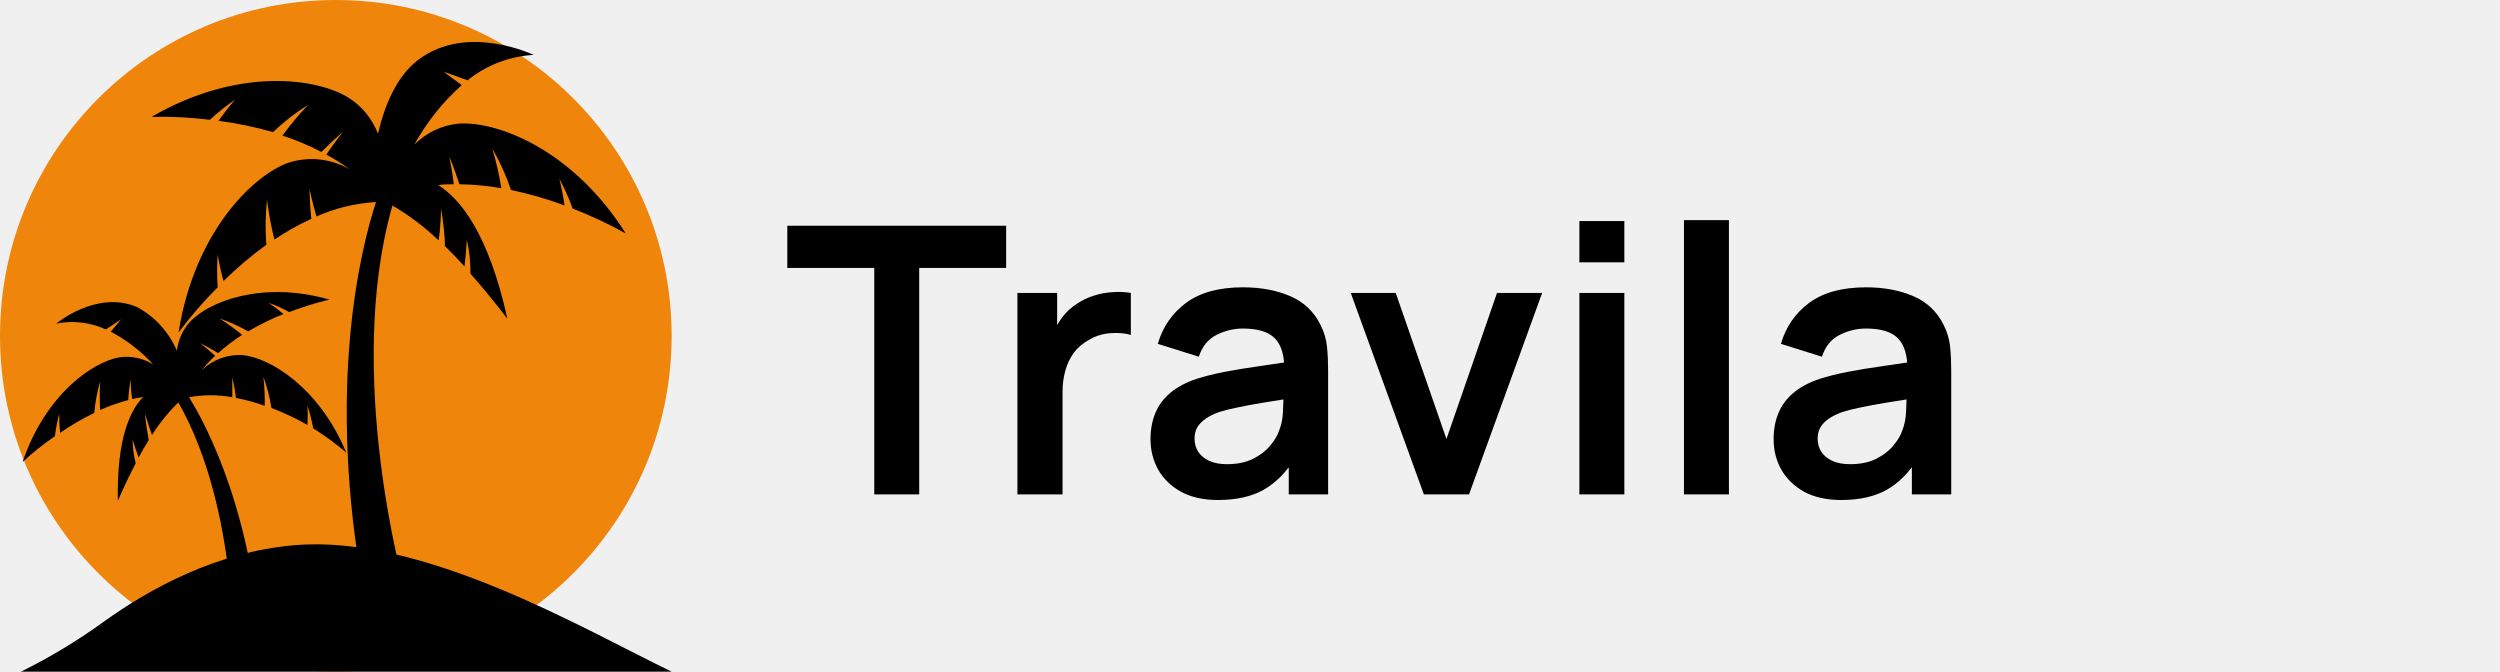
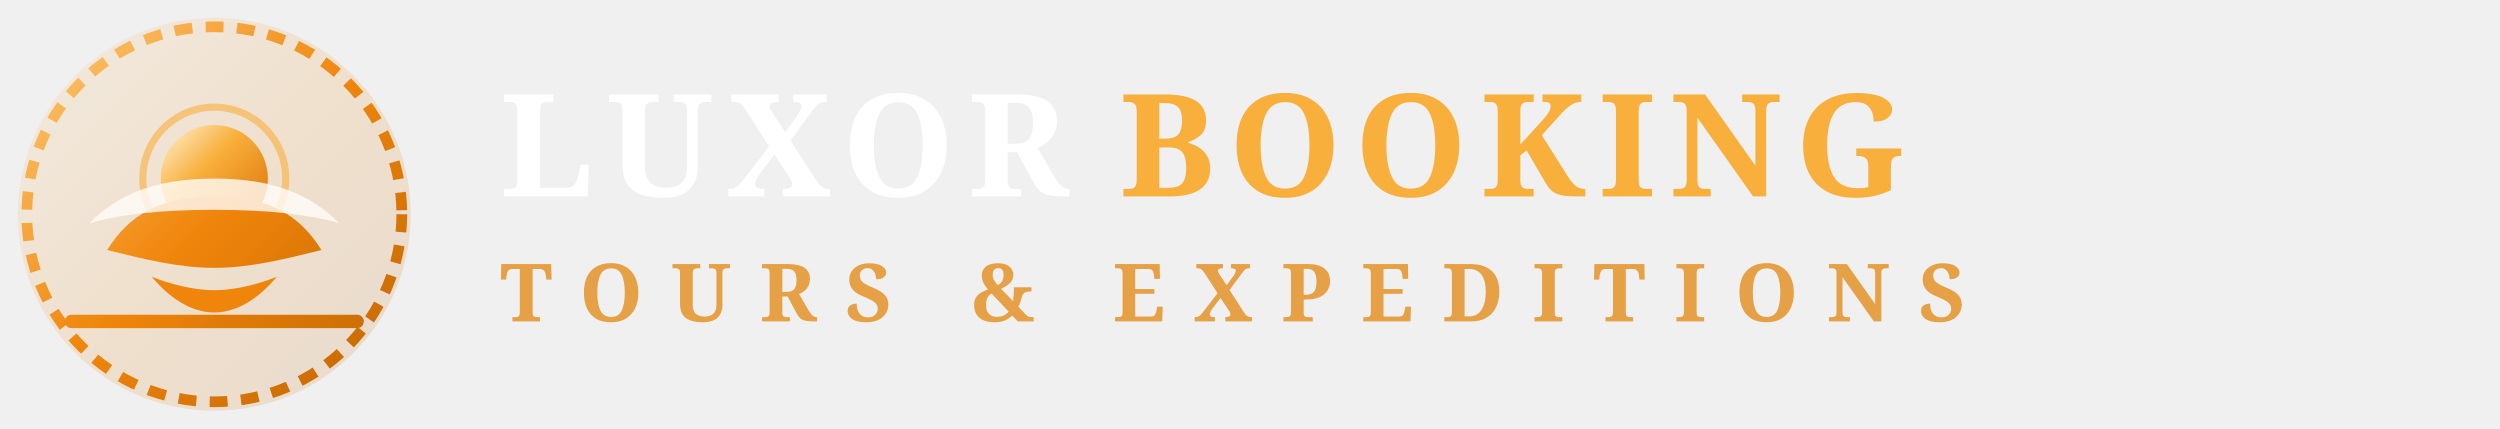
- <svg xmlns="http://www.w3.org/2000/svg" width="134" height="36" viewBox="0 0 134 36" fill="none">
-   <rect width="36" height="36" rx="18" fill="#F0850B" />
-   <g clip-path="url(#clip0_907_12543)">
-     <path d="M36 36H1.125C2.654 35.245 4.12 34.363 5.507 33.361C8.118 31.478 11.661 29.588 15.736 29.226C22.664 28.61 31.246 33.706 36 36Z" fill="black" />
-     <path d="M18.559 24.257C17.083 20.713 14.425 19.173 13.02 19.034C12.617 19.008 12.213 19.066 11.833 19.205C11.453 19.344 11.105 19.561 10.811 19.843C11.033 19.569 11.273 19.31 11.531 19.071C11.159 18.727 10.722 18.394 10.722 18.394C11.112 18.582 11.537 18.829 11.691 18.926C12.094 18.566 12.525 18.239 12.978 17.948C12.59 17.627 12.181 17.332 11.756 17.066C12.29 17.247 12.806 17.48 13.297 17.761C13.906 17.404 14.54 17.093 15.193 16.831C14.938 16.614 14.672 16.413 14.396 16.227C14.778 16.365 15.149 16.532 15.506 16.728C16.209 16.456 16.929 16.232 17.662 16.058C14.035 15.025 11.2 16.179 10.208 17.223C9.805 17.654 9.55 18.207 9.482 18.799C9.049 17.791 8.293 16.965 7.338 16.456C5.176 15.533 3.015 17.344 3.015 17.344C3.913 17.166 4.843 17.276 5.678 17.658L6.482 17.12L5.938 17.779C6.789 18.227 7.558 18.822 8.212 19.535C7.668 19.195 7.024 19.06 6.393 19.155C4.993 19.391 2.448 21.117 1.213 24.758C1.757 24.257 2.335 23.797 2.944 23.381C2.994 22.974 3.071 22.571 3.174 22.174C3.17 22.517 3.185 22.86 3.221 23.2C3.804 22.797 4.417 22.44 5.052 22.132C5.104 21.559 5.21 20.992 5.371 20.441C5.337 20.952 5.337 21.464 5.371 21.975C5.859 21.757 6.362 21.58 6.877 21.443C6.877 21.256 6.93 20.761 7.001 20.326C7.001 20.326 7.001 20.882 7.084 21.389C7.277 21.345 7.474 21.309 7.675 21.28C6.966 21.993 6.251 23.532 6.316 26.841C6.316 26.841 6.736 25.857 7.273 24.831C7.169 24.418 7.113 23.994 7.108 23.569C7.108 23.569 7.261 24.07 7.432 24.523C7.592 24.221 7.763 23.919 7.929 23.659L7.97 23.593C7.911 23.267 7.804 22.615 7.775 22.162C7.775 22.162 7.946 22.766 8.147 23.315C8.55 22.68 9.024 22.094 9.559 21.57C12.854 27.354 12.512 35.777 12.512 35.777L14.059 35.638C13.634 27.608 11.082 22.82 10.132 21.293C10.899 21.15 11.685 21.15 12.453 21.293C12.453 20.779 12.453 20.224 12.453 20.224C12.553 20.652 12.624 21.148 12.647 21.329C13.171 21.428 13.687 21.57 14.189 21.751C14.2 21.233 14.176 20.715 14.118 20.2C14.315 20.739 14.46 21.297 14.549 21.866C15.214 22.12 15.86 22.425 16.48 22.778C16.5 22.436 16.5 22.093 16.48 21.751C16.61 22.146 16.713 22.55 16.788 22.959C17.408 23.348 18 23.781 18.559 24.257Z" fill="black" />
-     <path d="M9.571 17.821C10.421 12.441 13.551 9.411 15.441 8.728C15.984 8.55 16.557 8.489 17.124 8.548C17.691 8.607 18.24 8.786 18.737 9.073C18.341 8.78 17.924 8.517 17.491 8.288C17.886 7.684 18.376 7.08 18.376 7.08C17.904 7.473 17.408 7.962 17.225 8.143C16.554 7.794 15.857 7.502 15.14 7.267C15.562 6.687 16.022 6.137 16.516 5.619C15.842 6.04 15.211 6.53 14.632 7.08C13.675 6.807 12.7 6.605 11.714 6.476C11.989 6.082 12.285 5.703 12.6 5.341C12.125 5.669 11.673 6.03 11.248 6.422C10.212 6.29 9.167 6.238 8.124 6.265C12.76 3.572 17.03 4.17 18.731 5.269C19.425 5.721 19.961 6.387 20.26 7.171C20.603 5.685 21.241 4.098 22.416 3.21C25.038 1.218 28.606 2.944 28.606 2.944C27.316 3.013 26.078 3.487 25.062 4.303L23.78 3.844L24.749 4.562C23.73 5.469 22.871 6.547 22.209 7.75C22.848 7.11 23.682 6.714 24.572 6.627C26.58 6.476 30.655 7.95 33.543 12.514C32.625 12.003 31.674 11.557 30.696 11.18C30.497 10.631 30.258 10.098 29.982 9.586C30.101 10.055 30.193 10.531 30.259 11.011C29.324 10.663 28.364 10.387 27.389 10.183C27.131 9.414 26.797 8.673 26.391 7.974C26.598 8.666 26.758 9.372 26.869 10.087C26.128 9.956 25.377 9.885 24.625 9.876C24.542 9.628 24.324 8.958 24.082 8.39C24.082 8.39 24.241 9.163 24.324 9.876C24.046 9.876 23.733 9.876 23.491 9.924C24.672 10.66 26.19 12.52 27.194 17.084C27.194 17.084 26.29 15.877 25.215 14.669C25.224 14.06 25.159 13.451 25.021 12.858C25.021 12.858 24.979 13.601 24.897 14.283C24.578 13.927 24.247 13.577 23.928 13.269L23.851 13.196C23.851 12.725 23.751 11.802 23.639 11.168C23.639 11.168 23.639 12.061 23.509 12.882C22.757 12.165 21.927 11.539 21.034 11.017C18.441 20.073 21.69 31.544 21.69 31.544L19.516 31.895C17.449 20.743 19.357 13.263 20.154 10.829C19.055 10.893 17.975 11.154 16.965 11.602C16.752 10.914 16.593 10.141 16.593 10.141C16.598 10.672 16.63 11.202 16.687 11.729C15.999 12.044 15.338 12.415 14.709 12.84C14.53 12.137 14.398 11.423 14.313 10.703C14.224 11.505 14.212 12.313 14.278 13.118C13.466 13.707 12.698 14.357 11.98 15.062C11.85 14.595 11.746 14.121 11.667 13.643C11.627 14.228 11.627 14.815 11.667 15.4C10.911 16.153 10.21 16.962 9.571 17.821Z" fill="black" />
+ <svg xmlns="http://www.w3.org/2000/svg" width="280" height="48" viewBox="0 0 280 48" fill="none">
+   <g id="brand-symbol">
+     <circle cx="24" cy="24" r="22" fill="url(#goldGrad)" opacity="0.15" />
+     <circle cx="24" cy="24" r="21" stroke="url(#goldGrad)" stroke-width="1.2" stroke-dasharray="2 1.5" />
+     <circle cx="24" cy="20" r="6" fill="url(#sunGrad)" />
+     <circle cx="24" cy="20" r="8" stroke="#F8AF3C" stroke-width="0.8" opacity="0.6" />
+     <path d="M12 28C14.5 24 18 22 24 22C30 22 33.5 24 36 28C32 29 28 30 24 30C20 30 16 29 12 28Z" fill="url(#goldGrad)" />
+     <path d="M10 25C13 22 17 20 24 20C31 20 35 22 38 25C34.5 24 30 23.5 24 23.5C18 23.5 13.5 24 10 25Z" fill="#FFFDF9" opacity="0.8" />
+     <path d="M17 31C19.5 34 22 35 24 35C26 35 28.5 34 31 31C28.5 32 26 32.5 24 32.5C22 32.5 19.5 32 17 31Z" fill="#F0850B" />
+     <line x1="8" y1="36" x2="40" y2="36" stroke="url(#goldGrad)" stroke-width="1.5" stroke-linecap="round" />
  </g>
-   <path d="M46.86 26.5V14.36H42.2V12.1H53.93V14.36H49.27V26.5H46.86ZM54.533 26.5V15.7H56.663V18.33L56.403 17.99C56.536 17.63 56.713 17.303 56.933 17.01C57.16 16.71 57.429 16.463 57.743 16.27C58.01 16.09 58.303 15.95 58.623 15.85C58.95 15.743 59.283 15.68 59.623 15.66C59.963 15.633 60.293 15.647 60.613 15.7V17.95C60.293 17.857 59.923 17.827 59.503 17.86C59.09 17.893 58.716 18.01 58.383 18.21C58.05 18.39 57.776 18.62 57.563 18.9C57.356 19.18 57.203 19.5 57.103 19.86C57.003 20.213 56.953 20.597 56.953 21.01V26.5H54.533ZM65.287 26.8C64.507 26.8 63.847 26.653 63.307 26.36C62.767 26.06 62.357 25.663 62.077 25.17C61.804 24.677 61.667 24.133 61.667 23.54C61.667 23.02 61.754 22.553 61.927 22.14C62.1 21.72 62.367 21.36 62.727 21.06C63.087 20.753 63.554 20.503 64.127 20.31C64.561 20.17 65.067 20.043 65.647 19.93C66.234 19.817 66.867 19.713 67.547 19.62C68.234 19.52 68.951 19.413 69.697 19.3L68.837 19.79C68.844 19.043 68.677 18.493 68.337 18.14C67.997 17.787 67.424 17.61 66.617 17.61C66.13 17.61 65.66 17.723 65.207 17.95C64.754 18.177 64.437 18.567 64.257 19.12L62.057 18.43C62.324 17.517 62.831 16.783 63.577 16.23C64.331 15.677 65.344 15.4 66.617 15.4C67.577 15.4 68.421 15.557 69.147 15.87C69.88 16.183 70.424 16.697 70.777 17.41C70.971 17.79 71.087 18.18 71.127 18.58C71.167 18.973 71.187 19.403 71.187 19.87V26.5H69.077V24.16L69.427 24.54C68.941 25.32 68.371 25.893 67.717 26.26C67.07 26.62 66.26 26.8 65.287 26.8ZM65.767 24.88C66.314 24.88 66.781 24.783 67.167 24.59C67.554 24.397 67.861 24.16 68.087 23.88C68.32 23.6 68.477 23.337 68.557 23.09C68.684 22.783 68.754 22.433 68.767 22.04C68.787 21.64 68.797 21.317 68.797 21.07L69.537 21.29C68.811 21.403 68.187 21.503 67.667 21.59C67.147 21.677 66.701 21.76 66.327 21.84C65.954 21.913 65.624 21.997 65.337 22.09C65.057 22.19 64.82 22.307 64.627 22.44C64.434 22.573 64.284 22.727 64.177 22.9C64.077 23.073 64.027 23.277 64.027 23.51C64.027 23.777 64.094 24.013 64.227 24.22C64.361 24.42 64.554 24.58 64.807 24.7C65.067 24.82 65.387 24.88 65.767 24.88ZM76.32 26.5L72.4 15.7H74.81L77.53 23.53L80.24 15.7H82.66L78.74 26.5H76.32ZM84.655 14.06V11.85H87.065V14.06H84.655ZM84.655 26.5V15.7H87.065V26.5H84.655ZM90.26 26.5V11.8H92.67V26.5H90.26ZM98.686 26.8C97.906 26.8 97.246 26.653 96.706 26.36C96.166 26.06 95.756 25.663 95.476 25.17C95.202 24.677 95.066 24.133 95.066 23.54C95.066 23.02 95.152 22.553 95.326 22.14C95.499 21.72 95.766 21.36 96.126 21.06C96.486 20.753 96.952 20.503 97.526 20.31C97.959 20.17 98.466 20.043 99.046 19.93C99.632 19.817 100.266 19.713 100.946 19.62C101.632 19.52 102.349 19.413 103.096 19.3L102.236 19.79C102.242 19.043 102.076 18.493 101.736 18.14C101.396 17.787 100.822 17.61 100.016 17.61C99.529 17.61 99.059 17.723 98.606 17.95C98.152 18.177 97.836 18.567 97.656 19.12L95.456 18.43C95.722 17.517 96.229 16.783 96.976 16.23C97.729 15.677 98.742 15.4 100.016 15.4C100.976 15.4 101.819 15.557 102.546 15.87C103.279 16.183 103.822 16.697 104.176 17.41C104.369 17.79 104.486 18.18 104.526 18.58C104.566 18.973 104.586 19.403 104.586 19.87V26.5H102.476V24.16L102.826 24.54C102.339 25.32 101.769 25.893 101.116 26.26C100.469 26.62 99.659 26.8 98.686 26.8ZM99.166 24.88C99.712 24.88 100.179 24.783 100.566 24.59C100.952 24.397 101.259 24.16 101.486 23.88C101.719 23.6 101.876 23.337 101.956 23.09C102.082 22.783 102.152 22.433 102.166 22.04C102.186 21.64 102.196 21.317 102.196 21.07L102.936 21.29C102.209 21.403 101.586 21.503 101.066 21.59C100.546 21.677 100.099 21.76 99.726 21.84C99.352 21.913 99.022 21.997 98.736 22.09C98.456 22.19 98.219 22.307 98.026 22.44C97.832 22.573 97.682 22.727 97.576 22.9C97.476 23.073 97.426 23.277 97.426 23.51C97.426 23.777 97.492 24.013 97.626 24.22C97.759 24.42 97.952 24.58 98.206 24.7C98.466 24.82 98.786 24.88 99.166 24.88Z" fill="black" />
+   <g id="brand-text">
+     <text x="56" y="22" font-family="'Cinzel', Georgia, serif" font-size="16" font-weight="900" letter-spacing="1.5" fill="#FFFFFF">
+       LUXOR <tspan fill="#F8AF3C">BOOKING</tspan>
+     </text>
+     <text x="56" y="36" font-family="'Cinzel', Georgia, serif" font-size="9" font-weight="700" letter-spacing="3.2" fill="#E6A045">
+       TOURS &amp; EXPEDITIONS
+     </text>
+   </g>
  <defs>
-     <clipPath id="clip0_907_12543">
-       <rect width="34.875" height="33.75" fill="white" transform="translate(1.125 2.25)" />
-     </clipPath>
+     <linearGradient id="goldGrad" x1="0" y1="0" x2="48" y2="48" gradientUnits="userSpaceOnUse">
+       <stop offset="0%" stop-color="#FFD68A" />
+       <stop offset="50%" stop-color="#F0850B" />
+       <stop offset="100%" stop-color="#B86000" />
+     </linearGradient>
+     <linearGradient id="sunGrad" x1="18" y1="14" x2="30" y2="26" gradientUnits="userSpaceOnUse">
+       <stop offset="0%" stop-color="#FFF5D6" />
+       <stop offset="40%" stop-color="#F8AF3C" />
+       <stop offset="100%" stop-color="#D96E00" />
+     </linearGradient>
  </defs>
</svg>
